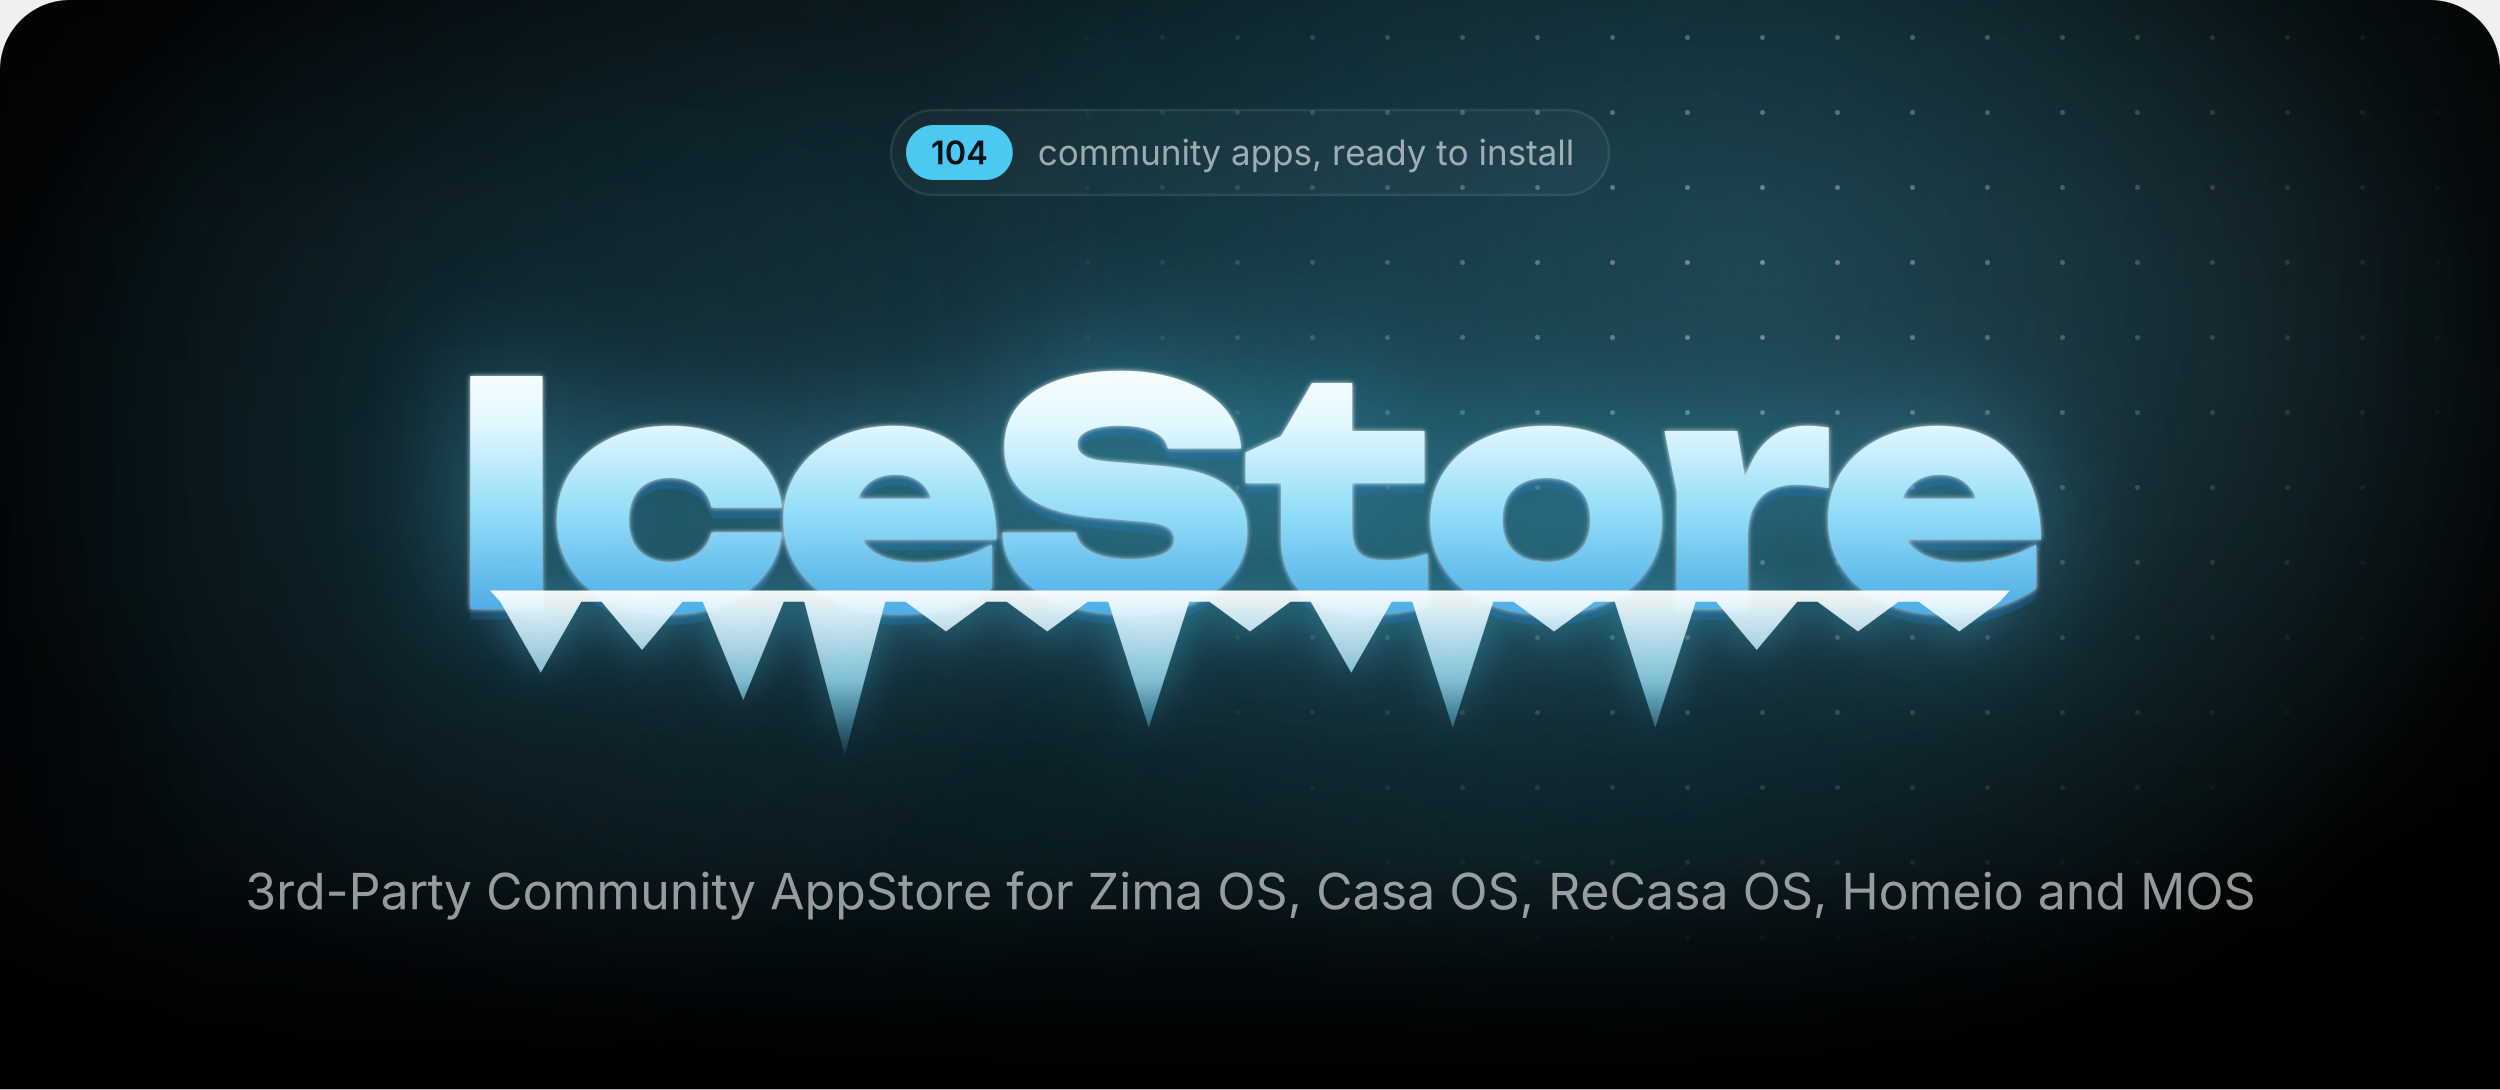
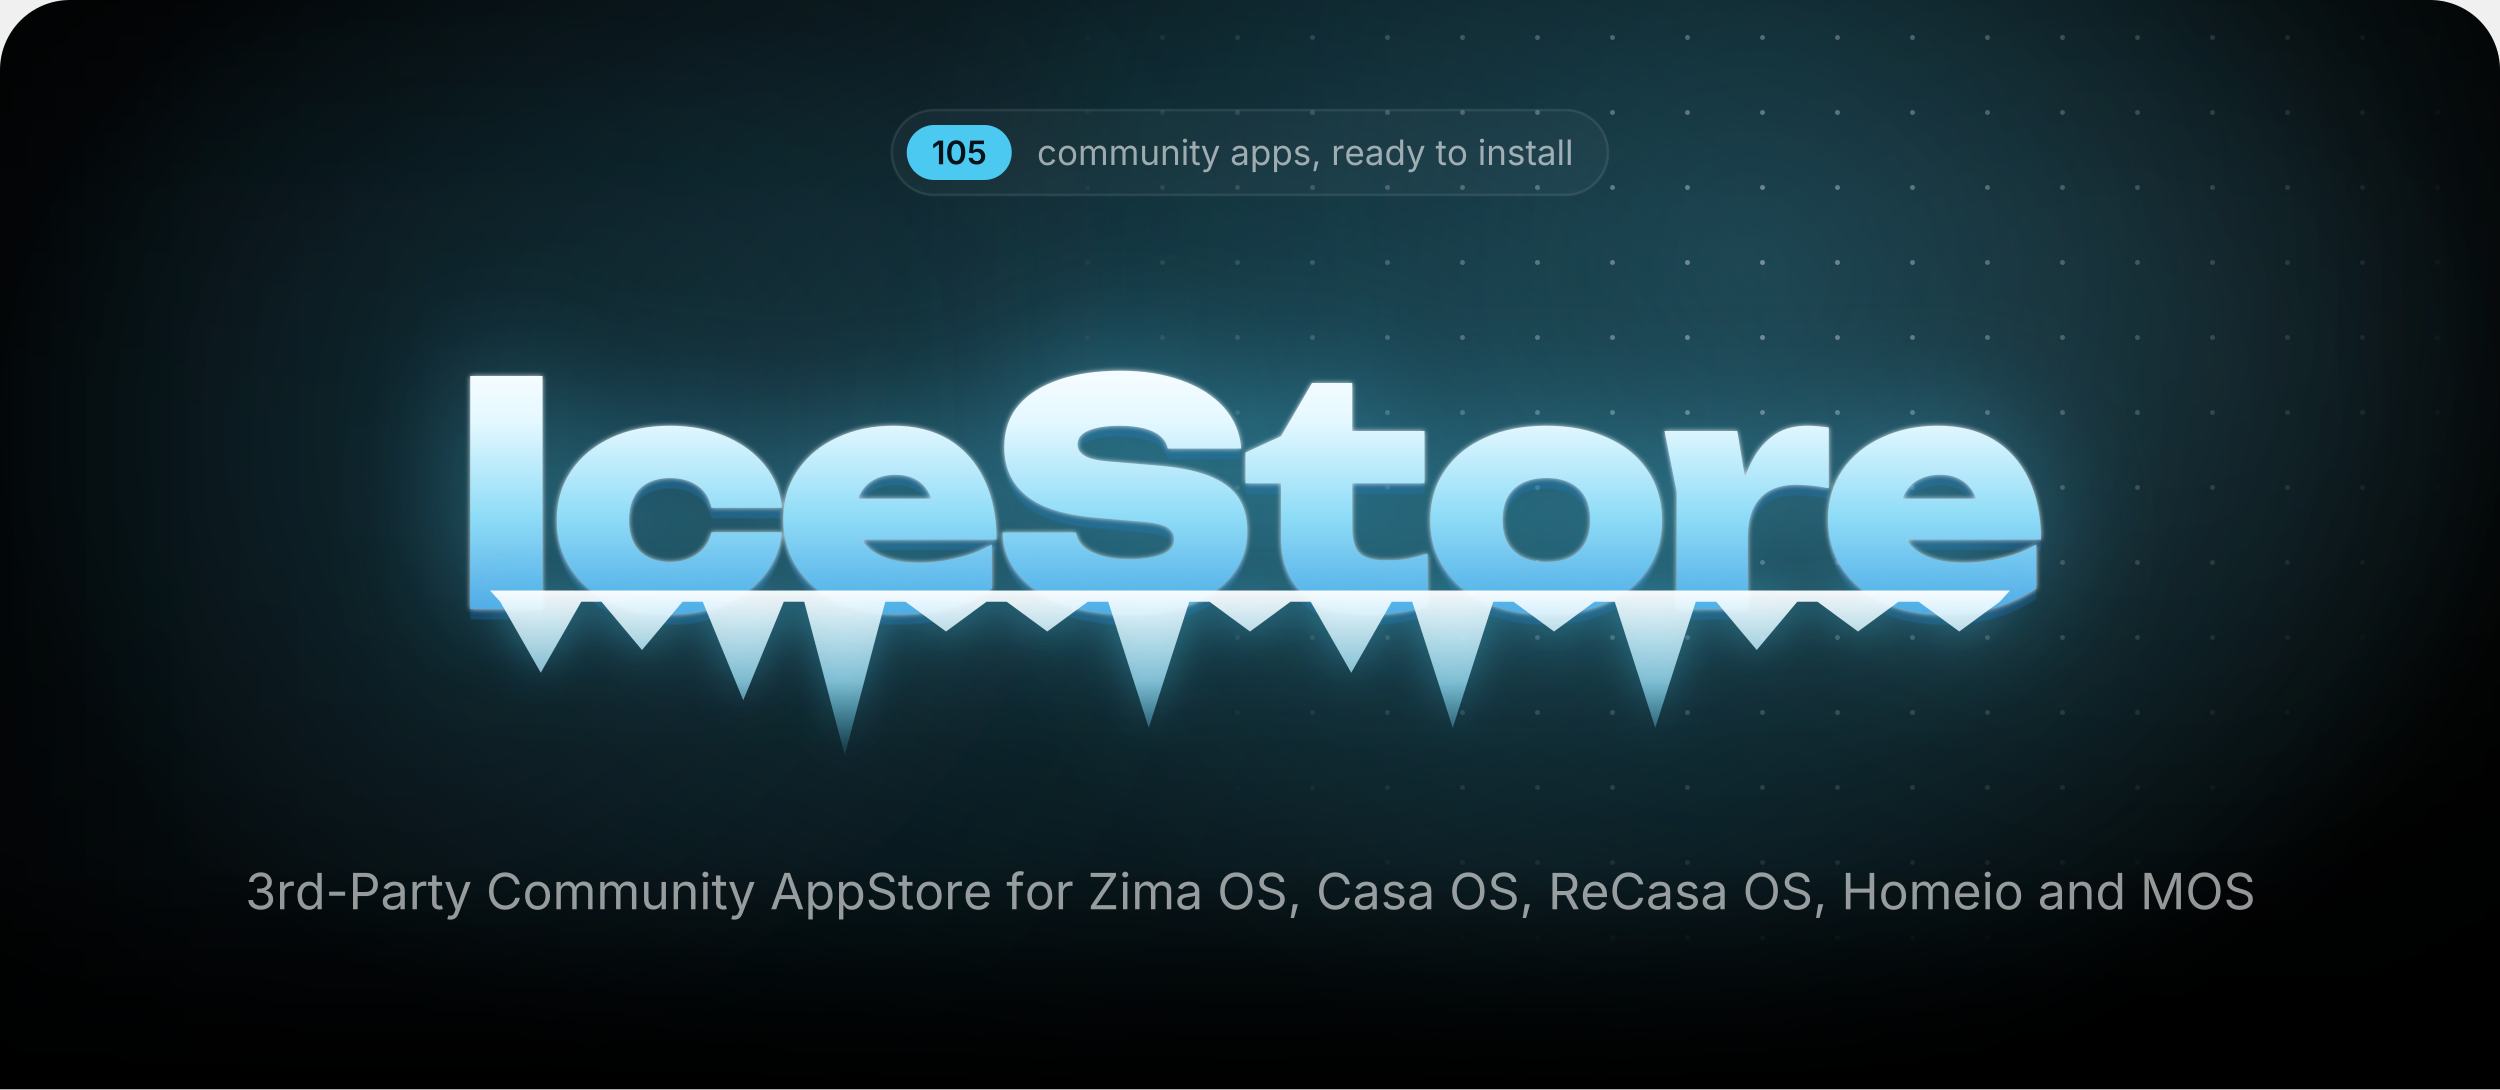
<svg xmlns="http://www.w3.org/2000/svg" width="1000" height="435.7" viewBox="0 0 1000 435.7">
  <style>.blob{transform-box:fill-box;transform-origin:center;animation:drift 22s ease-in-out infinite alternate}.blob+.blob{animation-duration:28s;animation-direction:alternate-reverse}@keyframes drift{to{transform:translate(180px,60px) scale(1.2)}}.spot{animation:spot 18s ease-in-out infinite alternate}@keyframes spot{to{transform:translate(-420px,40px)}}.gl{animation:gl 6s ease-in-out infinite}@keyframes gl{0%,35%{transform:translateX(0)}70%,100%{transform:translateX(1741px)}}.sp{transform-box:fill-box;transform-origin:center;opacity:0;animation:tw 3.2s ease-in-out infinite}@keyframes tw{0%,100%{opacity:0;transform:scale(.3) rotate(0)}50%{opacity:1;transform:scale(1) rotate(45deg)}}@media(prefers-reduced-motion:reduce){*{animation:none!important}}</style>
  <defs>
    <path id="semi.1342" d="M717 1490V0H452V1252H442L94 1002V1256L421 1490Z" />
    <path id="semi.1341" d="M675 -20Q495 -20 367 70Q239 161 171 332Q103 502 103 744Q103 986 172 1157Q240 1328 368 1419Q495 1510 675 1510Q856 1510 984 1419Q1112 1328 1180 1157Q1248 986 1248 744Q1248 502 1180 332Q1113 161 985 70Q857 -20 675 -20ZM676 204Q773 204 840 268Q908 331 944 452Q979 572 979 744Q979 917 944 1038Q908 1159 840 1223Q773 1287 676 1287Q578 1287 510 1223Q443 1159 408 1038Q372 917 372 744Q372 572 407 452Q442 331 510 268Q578 204 676 204Z" />
-     <path id="semi.1346" d="M107 277V490L740 1490H916V1186H809L380 509V497H1264V277ZM816 0V341L821 438V1490H1072V0Z" />
+     <path id="semi.1347" d="M618 -20Q472 -20 358 34Q243 89 176 185Q109 281 105 404H365Q368 343 403 296Q438 250 494 224Q550 197 618 197Q698 197 760 234Q821 270 856 334Q892 399 892 483Q892 568 856 634Q819 700 756 738Q692 775 610 775Q542 775 478 750Q413 724 375 683L133 722L211 1490H1073V1266H432L390 870H398Q440 919 516 950Q591 982 681 982Q782 982 868 946Q954 909 1018 842Q1081 776 1116 686Q1151 596 1151 489Q1151 341 1083 226Q1015 112 895 46Q775 -20 618 -20Z" />
    <path id="regular.586" d="M613 -24Q461 -24 346 48Q232 120 168 250Q104 380 104 552Q104 727 168 858Q232 988 346 1060Q461 1132 613 1132Q694 1132 766 1111Q838 1090 898 1050Q957 1011 1000 954Q1043 896 1066 823L893 774Q881 817 856 853Q831 889 796 916Q760 942 714 956Q668 971 613 971Q501 971 429 912Q357 854 322 759Q287 664 287 552Q287 442 322 348Q357 253 429 195Q501 137 613 137Q669 137 716 152Q763 167 800 194Q836 222 861 260Q886 298 898 343L1070 294Q1048 219 1004 160Q961 102 901 60Q841 19 768 -2Q695 -24 613 -24Z" />
    <path id="regular.790" d="M613 -24Q461 -24 346 48Q232 120 168 250Q104 380 104 552Q104 727 168 858Q232 988 346 1060Q461 1132 613 1132Q766 1132 881 1060Q996 988 1060 858Q1124 727 1124 552Q1124 380 1060 250Q996 120 881 48Q766 -24 613 -24ZM613 137Q726 137 799 195Q872 253 907 348Q942 442 942 552Q942 663 907 758Q872 854 799 912Q726 971 613 971Q501 971 429 912Q357 854 322 759Q287 664 287 552Q287 442 322 348Q357 253 429 195Q501 137 613 137Z" />
    <path id="regular.766" d="M158 0V1118H333L334 868H320Q343 959 392 1018Q442 1078 508 1108Q575 1138 647 1138Q769 1138 844 1063Q920 988 942 866H918Q938 950 991 1011Q1044 1072 1120 1105Q1195 1138 1284 1138Q1381 1138 1461 1096Q1541 1054 1588 969Q1636 884 1636 754V0H1456V749Q1456 870 1388 922Q1320 974 1230 974Q1155 974 1100 942Q1046 911 1016 856Q987 801 987 730V0H807V767Q807 860 745 917Q683 974 588 974Q523 974 466 944Q408 913 373 853Q338 793 338 704V0Z" />
    <path id="regular.915" d="M537 -14Q424 -14 338 32Q253 79 206 173Q158 267 158 408V1118H338V423Q338 294 406 221Q474 148 591 148Q671 148 734 183Q798 218 835 286Q872 353 872 448V1118H1053V0H879V271H903Q851 114 756 50Q660 -14 537 -14Z" />
    <path id="regular.773" d="M338 670V0H158V1118H331L332 847H307Q358 1002 452 1067Q547 1132 674 1132Q787 1132 872 1086Q957 1039 1004 946Q1052 852 1052 710V0H872V695Q872 824 804 897Q737 970 620 970Q540 970 476 935Q412 900 375 833Q338 766 338 670Z" />
    <path id="regular.689" d="M158 0V1118H338V0ZM249 1301Q198 1301 161 1336Q124 1371 124 1420Q124 1470 161 1504Q198 1539 249 1539Q301 1539 338 1504Q375 1470 375 1420Q375 1371 338 1336Q301 1301 249 1301Z" />
    <path id="regular.889" d="M598 1118V964H20V1118ZM188 1384H368V290Q368 215 398 180Q429 146 500 146Q517 146 544 150Q570 154 592 158L629 6Q601 -4 566 -9Q530 -14 495 -14Q350 -14 269 62Q188 139 188 276Z" />
    <path id="regular.998" d="M140 -405 186 -249 205 -254Q260 -268 305 -262Q350 -255 386 -217Q422 -179 449 -99L481 -6L54 1118H251L489 455Q527 351 553 249Q579 147 608 51H542Q571 147 598 250Q624 352 661 455L901 1118H1097L606 -167Q572 -256 524 -314Q477 -371 414 -398Q351 -426 272 -426Q224 -426 189 -419Q154 -412 140 -405Z" />
    <path id="regular.507" d="M471 -26Q365 -26 278 14Q192 54 141 131Q90 208 90 318Q90 414 128 474Q166 534 230 568Q293 603 370 620Q447 637 525 647Q625 660 688 667Q751 674 782 691Q812 708 812 749V755Q812 825 786 874Q760 922 708 948Q656 974 578 974Q498 974 441 949Q384 924 348 886Q313 849 295 810L122 867Q165 969 238 1026Q311 1084 399 1108Q487 1132 573 1132Q629 1132 700 1118Q772 1105 838 1065Q905 1025 948 946Q992 868 992 737V0H815V152H803Q784 113 742 72Q700 30 633 2Q566 -26 471 -26ZM502 133Q602 133 671 172Q740 211 776 274Q812 336 812 404V559Q801 546 764 536Q727 525 680 517Q632 509 588 504Q543 498 517 495Q452 487 396 468Q339 448 305 410Q271 373 271 309Q271 251 301 212Q331 173 383 153Q435 133 502 133Z" />
    <path id="regular.843" d="M158 -418V1118H332V939H352Q371 969 405 1014Q439 1060 503 1096Q567 1132 676 1132Q816 1132 922 1062Q1029 992 1090 862Q1150 733 1150 556Q1150 378 1090 248Q1030 118 924 47Q817 -24 677 -24Q571 -24 506 12Q441 49 406 96Q371 142 352 173H338V-418ZM650 137Q755 137 826 194Q896 250 932 346Q967 441 967 558Q967 674 932 768Q897 861 826 916Q756 971 650 971Q547 971 477 919Q407 867 372 774Q336 682 336 558Q336 434 372 339Q408 244 478 190Q549 137 650 137Z" />
    <path id="regular.871" d="M538 -24Q423 -24 334 10Q244 43 186 109Q128 175 108 271L279 312Q303 220 370 177Q436 134 536 134Q653 134 722 184Q792 234 792 303Q792 361 752 400Q711 438 628 457L442 501Q290 537 216 612Q142 688 142 806Q142 902 196 976Q250 1049 344 1090Q437 1132 556 1132Q671 1132 752 1098Q832 1063 882 1002Q933 942 958 863L795 821Q772 881 718 930Q665 979 557 979Q457 979 390 933Q324 887 324 817Q324 755 369 718Q414 680 512 657L681 617Q833 581 906 506Q979 430 979 315Q979 217 924 140Q868 64 768 20Q669 -24 538 -24Z" />
    <path id="regular.1501" d="M128 -359 216 208H422L266 -359Z" />
    <path id="regular.852" d="M158 0V1118H332V946H344Q375 1031 454 1082Q534 1134 634 1134Q654 1134 682 1133Q709 1132 725 1131V950Q717 952 685 956Q653 960 617 960Q537 960 474 926Q410 893 374 834Q338 776 338 700V0Z" />
    <path id="regular.614" d="M628 -24Q466 -24 348 48Q231 120 168 249Q104 378 104 550Q104 722 166 853Q228 984 342 1058Q455 1132 607 1132Q696 1132 782 1102Q869 1073 940 1008Q1010 942 1052 835Q1094 728 1094 573V498H226V650H997L913 594Q913 704 878 790Q844 875 776 924Q708 972 607 972Q506 972 434 922Q362 873 324 794Q286 714 286 623V522Q286 398 329 312Q372 225 450 180Q527 136 629 136Q695 136 749 155Q803 174 842 212Q881 251 902 308L1076 260Q1050 176 988 112Q926 48 834 12Q743 -24 628 -24Z" />
    <path id="regular.597" d="M577 -24Q438 -24 331 47Q224 118 164 248Q104 378 104 556Q104 733 164 862Q225 992 332 1062Q439 1132 578 1132Q687 1132 751 1096Q815 1060 850 1014Q884 969 902 939H916V1490H1096V0H922V173H902Q884 142 848 96Q813 49 748 12Q684 -24 577 -24ZM604 137Q706 137 776 190Q846 244 882 339Q918 434 918 558Q918 682 882 774Q847 867 777 919Q707 971 604 971Q498 971 428 916Q357 861 322 768Q287 674 287 558Q287 441 322 346Q358 250 429 194Q500 137 604 137Z" />
    <path id="regular.736" d="M338 1490V0H158V1490Z" />
    <path id="regular.1345" d="M635 -20Q489 -20 376 30Q263 80 196 169Q130 258 125 376H317Q323 305 366 254Q408 202 478 174Q547 147 632 147Q726 147 798 180Q871 212 913 271Q955 330 955 407Q955 488 914 550Q874 611 797 646Q720 681 609 681H488V846H609Q696 846 762 878Q829 909 866 966Q903 1023 903 1100Q903 1174 870 1229Q838 1284 778 1314Q718 1345 637 1345Q561 1345 494 1318Q428 1290 386 1239Q343 1188 340 1115H157Q161 1232 227 1321Q293 1410 402 1460Q510 1510 641 1510Q780 1510 880 1454Q981 1398 1035 1307Q1089 1216 1089 1110Q1089 984 1022 896Q956 808 842 774V762Q937 747 1004 698Q1072 649 1108 574Q1143 499 1143 405Q1143 283 1077 187Q1011 91 896 36Q781 -20 635 -20Z" />
    <path id="regular.1459" d="M798 719V553H144V719Z" />
    <path id="regular.375" d="M180 0V1490H690Q864 1490 976 1426Q1089 1363 1144 1256Q1198 1149 1198 1016Q1198 883 1144 775Q1089 667 977 603Q865 539 691 539H330V706H682Q800 706 872 746Q944 787 976 858Q1009 928 1009 1016Q1009 1104 976 1174Q944 1243 872 1283Q799 1323 680 1323H370V0Z" />
    <path id="regular.73" d="M783 -20Q592 -20 442 72Q293 165 208 336Q122 508 122 744Q122 981 208 1152Q293 1324 442 1417Q592 1510 783 1510Q896 1510 996 1477Q1097 1444 1177 1380Q1257 1317 1310 1226Q1364 1136 1384 1021H1194Q1178 1098 1140 1156Q1101 1214 1046 1254Q990 1294 923 1314Q856 1334 783 1334Q649 1334 541 1266Q433 1198 370 1066Q307 935 307 744Q307 554 370 422Q434 291 542 224Q650 156 783 156Q856 156 923 176Q990 197 1046 236Q1101 276 1140 334Q1178 393 1194 469H1384Q1365 355 1312 265Q1258 175 1178 111Q1098 47 998 14Q897 -20 783 -20Z" />
    <path id="regular.2" d="M52 0 593 1490H813L1361 0H1161L845 884Q816 966 778 1088Q739 1211 684 1401H720Q666 1209 626 1084Q587 960 561 884L254 0ZM324 416V582H1089V416Z" />
    <path id="regular.397" d="M657 -26Q496 -26 378 26Q259 78 192 172Q125 265 116 390H311Q319 306 368 252Q417 197 494 170Q570 144 657 144Q758 144 838 177Q919 210 966 270Q1013 330 1013 409Q1013 481 972 526Q932 571 865 600Q798 629 718 651L538 702Q358 753 258 848Q158 943 158 1091Q158 1217 226 1312Q294 1406 410 1458Q526 1510 670 1510Q817 1510 930 1458Q1043 1406 1108 1316Q1174 1227 1178 1114H992Q979 1223 888 1282Q797 1342 664 1342Q568 1342 496 1310Q423 1279 383 1224Q343 1170 343 1100Q343 1022 392 974Q440 927 506 900Q573 874 627 859L776 818Q836 802 908 774Q981 746 1047 700Q1113 653 1156 582Q1198 510 1198 406Q1198 284 1134 186Q1071 88 950 31Q829 -26 657 -26Z" />
    <path id="regular.647" d="M678 1118V964H20V1118ZM240 0V1267Q240 1364 286 1429Q331 1494 404 1527Q477 1560 558 1560Q622 1560 664 1550Q706 1539 726 1530L676 1376Q662 1381 640 1387Q617 1393 579 1393Q496 1393 458 1350Q420 1308 420 1227V0Z" />
    <path id="regular.496" d="M130 0V134L796 1125Q841 1192 892 1260Q943 1327 994 1393L1015 1331Q923 1325 830 1324Q737 1322 645 1322H122V1490H1158V1354L502 379Q454 308 400 237Q347 166 294 97L273 159Q365 165 456 166Q548 168 640 168H1166V0Z" />
    <path id="regular.321" d="M784 -20Q593 -20 444 72Q294 165 208 336Q122 508 122 744Q122 981 208 1152Q294 1324 444 1417Q593 1510 784 1510Q975 1510 1124 1417Q1273 1324 1358 1152Q1444 981 1444 744Q1444 508 1358 336Q1273 165 1124 72Q975 -20 784 -20ZM784 156Q917 156 1024 224Q1132 291 1196 422Q1259 554 1259 744Q1259 936 1196 1068Q1132 1199 1024 1266Q917 1334 784 1334Q650 1334 542 1266Q434 1198 370 1066Q307 935 307 744Q307 554 370 423Q434 292 542 224Q650 156 784 156Z" />
    <path id="regular.384" d="M180 0V1490H690Q864 1490 976 1430Q1089 1371 1144 1267Q1198 1163 1198 1030Q1198 897 1144 795Q1089 693 977 636Q865 578 691 578H286V747H682Q800 747 872 782Q943 816 976 880Q1009 943 1009 1030Q1009 1119 976 1184Q943 1250 871 1286Q799 1323 680 1323H370V0ZM1036 0 676 671H890L1256 0Z" />
    <path id="regular.161" d="M180 0V1490H370V846H1152V1490H1342V0H1152V678H370V0Z" />
    <path id="regular.292" d="M180 0V1490H450L817 550Q830 517 846 468Q863 418 882 360Q900 302 917 244Q934 187 947 138H905Q919 184 936 240Q953 297 972 356Q990 414 1007 465Q1024 516 1037 550L1399 1490H1670V0H1483V851Q1483 897 1484 956Q1484 1015 1486 1080Q1487 1145 1488 1212Q1490 1279 1491 1342H1507Q1486 1273 1462 1202Q1439 1130 1416 1064Q1394 997 1374 942Q1354 887 1340 851L1007 0H842L504 851Q490 886 471 940Q452 993 430 1058Q407 1124 383 1196Q359 1269 334 1342H352Q354 1286 356 1221Q357 1156 358 1090Q359 1023 360 962Q361 900 361 851V0Z" />
    <radialGradient id="glow">
      <stop stop-color="#4cc9f0" stop-opacity=".28" />
      <stop offset="1" stop-color="#4cc9f0" stop-opacity="0" />
    </radialGradient>
    <radialGradient id="cur">
      <stop stop-color="#4cc9f0" stop-opacity=".2" />
      <stop offset=".65" stop-color="#4cc9f0" stop-opacity="0" />
    </radialGradient>
    <radialGradient id="spot">
      <stop stop-color="#fff" />
      <stop offset="1" stop-color="#000" />
    </radialGradient>
    <pattern id="dots" width="30" height="30" patternUnits="userSpaceOnUse">
      <circle cx="15" cy="15" r="1" fill="#fff" fill-opacity=".4" />
    </pattern>
    <mask id="dm">
      <circle class="spot" cx="700" cy="110" r="300" fill="url(#spot)" />
    </mask>
    <linearGradient id="fade" x2="0" y2="1">
      <stop offset="0.793" stop-color="#fff" />
      <stop offset="1" stop-color="#000" />
    </linearGradient>
    <mask id="bf">
      <rect width="1000" height="435.7" fill="url(#fade)" />
    </mask>
    <filter id="blur" filterUnits="userSpaceOnUse" x="-500" y="-500" width="2000" height="1500">
      <feGaussianBlur stdDeviation="90" />
    </filter>
    <linearGradient id="ice" gradientUnits="userSpaceOnUse" x1="0" y1="138" x2="0" y2="256">
      <stop stop-color="#fff" />
      <stop offset=".26" stop-color="#e4f8ff" />
      <stop offset=".58" stop-color="#8fdcf7" />
      <stop offset="1" stop-color="#3d9be0" />
    </linearGradient>
    <linearGradient id="ig" x2="0" y2="1">
      <stop stop-color="#fff" stop-opacity=".95" />
      <stop offset=".55" stop-color="#9fe3fa" stop-opacity=".75" />
      <stop offset="1" stop-color="#4cc9f0" stop-opacity=".1" />
    </linearGradient>
    <linearGradient id="gl">
      <stop stop-color="#fff" stop-opacity="0" />
      <stop offset=".5" stop-color="#fff" stop-opacity=".95" />
      <stop offset="1" stop-color="#fff" stop-opacity="0" />
    </linearGradient>
    <clipPath id="wc">
      <path d="M188.1 150.4H217V243.6H188.1ZM312.8 212.9Q311.8 222.7 305.7 230.1Q299.7 237.5 289.9 241.6Q280.1 245.7 268 245.7Q254.7 245.7 244.4 241Q234.2 236.3 228.5 227.7Q222.7 219.1 222.7 208.1Q222.7 196.8 228.5 188.3Q234.2 179.9 244.4 175.1Q254.7 170.3 268 170.3Q280.1 170.3 289.9 174.4Q299.7 178.5 305.7 185.8Q311.8 193.2 312.8 203.1H284.6Q283.4 197.3 278.9 194.2Q274.4 191.2 268 191.2Q263 191.2 259.3 193.1Q255.5 195 253.6 198.8Q251.6 202.6 251.6 208.1Q251.6 213.5 253.6 217.3Q255.5 221 259.3 222.9Q263 224.8 268 224.8Q274.4 224.8 278.9 221.6Q283.4 218.3 284.6 212.9ZM359 245.7Q345.9 245.7 335.6 241Q325.2 236.3 319.3 227.7Q313.3 219.1 313.3 207.7Q313.3 196.5 319.1 188.1Q324.9 179.6 334.9 175Q344.9 170.3 357.3 170.3Q370.3 170.3 379.5 175.8Q388.7 181.4 393.6 191.6Q398.6 201.9 398.6 215.8H336.6V199.5H382.2L373.8 205.1Q373.3 200.2 371.3 196.8Q369.4 193.4 366.1 191.7Q362.8 189.9 358.3 189.9Q353.2 189.9 349.6 191.9Q346 193.9 344.1 197.5Q342.1 201 342.1 205.5Q342.1 211.8 344.9 216.2Q347.7 220.5 353.4 222.8Q359.2 225.1 367.6 225.1Q375.3 225.1 382.9 223.2Q390.5 221.4 396.7 217.8V235.4Q389.1 240.4 379.7 243.1Q370.3 245.7 359 245.7ZM401 213H430.4Q430.9 216.3 433.5 218.7Q436.2 221.1 440.8 222.4Q445.4 223.7 451.6 223.7Q460.2 223.7 465 221.7Q469.7 219.8 469.7 215.7Q469.7 212.8 467 211Q464.3 209.2 456.2 208.6L439.8 207.2Q419.7 205.7 410.7 198.4Q401.7 191.2 401.7 178.9Q401.7 168.8 407.5 162Q413.3 155.3 423.8 151.8Q434.2 148.3 448.4 148.3Q462 148.3 472.7 152.2Q483.3 156 489.6 163Q495.8 170.1 496.5 179.4H467.1Q466.6 176.6 464.3 174.6Q462 172.5 457.8 171.4Q453.6 170.3 447.8 170.3Q440.1 170.3 435.5 172.2Q431 174 431 177.8Q431 180.5 433.7 182.2Q436.3 184 443.5 184.6L461.5 186.1Q475 187.1 483.2 190.2Q491.5 193.4 495.2 198.8Q498.9 204.2 498.9 212.4Q498.9 222.4 493 229.9Q487 237.4 476.3 241.6Q465.5 245.7 451.1 245.7Q436.3 245.7 425.1 241.6Q414 237.5 407.6 230.1Q401.3 222.7 401 213ZM498.2 193.3V181L512.4 174.5L524.8 153.2H540.9V172.4H569.8V193.3H540.9V211.1Q540.9 218.3 543.7 221.2Q546.5 224.2 554.7 224.2Q559.8 224.2 563.8 223.4Q567.8 222.6 571 221.4V242.4Q567 243.6 560.9 244.7Q554.9 245.7 548.1 245.7Q536 245.7 528.1 242Q520.2 238.3 516.3 231.3Q512.4 224.4 512.4 214.9V193.3ZM618.5 245.7Q604.7 245.7 594.2 241Q583.8 236.3 578 227.8Q572.1 219.3 572.1 208.1Q572.1 196.6 578 188.1Q583.8 179.6 594.2 175Q604.7 170.3 618.6 170.3Q632.4 170.3 642.8 175Q653.3 179.6 659 188.1Q664.8 196.6 664.8 208.1Q664.8 219.3 659 227.8Q653.3 236.3 642.8 241Q632.4 245.7 618.5 245.7ZM618.6 224.8Q624.2 224.8 628.1 222.9Q632 220.9 634.1 217.1Q636.1 213.3 636.1 208.1Q636.1 202.7 634.1 198.9Q632 195.2 628.1 193.2Q624.2 191.2 618.6 191.2Q613 191.2 609 193.2Q605.1 195.2 603 198.9Q601 202.7 601 208Q601 213.3 603 217.1Q605.1 220.9 609 222.9Q613 224.8 618.6 224.8ZM665.8 172.4H694.9L699.1 197.6V243.6H670.7V196.8ZM731.5 171V195.3Q727.6 194.5 724.3 194.2Q721 193.9 718.2 193.9Q713.1 193.9 708.8 195.8Q704.4 197.8 701.8 202.4Q699.1 207.1 699.1 215.3L693.9 208.8Q695 201.1 696.9 194.2Q698.9 187.3 702.2 181.9Q705.6 176.5 710.6 173.4Q715.6 170.3 723 170.3Q725 170.3 727.1 170.5Q729.2 170.7 731.5 171ZM776.9 245.7Q763.7 245.7 753.4 241Q743.1 236.3 737.1 227.7Q731.2 219.1 731.2 207.7Q731.2 196.5 736.9 188.1Q742.7 179.6 752.7 175Q762.7 170.3 775.1 170.3Q788.2 170.3 797.4 175.8Q806.6 181.4 811.5 191.6Q816.4 201.9 816.4 215.8H754.4V199.5H800L791.7 205.1Q791.2 200.2 789.2 196.8Q787.2 193.4 783.9 191.7Q780.6 189.9 776.1 189.9Q771 189.9 767.4 191.9Q763.8 193.9 761.9 197.5Q760 201 760 205.5Q760 211.8 762.8 216.2Q765.6 220.5 771.3 222.8Q777 225.1 785.5 225.1Q793.2 225.1 800.7 223.2Q808.3 221.4 814.5 217.8V235.4Q807 240.4 797.6 243.1Q788.2 245.7 776.9 245.7Z" />
    </clipPath>
    <filter id="frost" x="-20%" y="-60%" width="140%" height="220%" color-interpolation-filters="sRGB">
      <feGaussianBlur in="SourceAlpha" stdDeviation="1" result="a" />
      <feFlood flood-color="#fff" flood-opacity=".85" />
      <feComposite in2="a" operator="in" result="s1" />
      <feGaussianBlur in="SourceAlpha" stdDeviation="25.2" result="b" />
      <feFlood flood-color="#4cc9f0" flood-opacity=".5" />
      <feComposite in2="b" operator="in" result="s2" />
      <feOffset in="SourceAlpha" dy="4.2" result="c" />
      <feFlood flood-color="#125696" flood-opacity=".4" />
      <feComposite in2="c" operator="in" result="s3" />
      <feMerge>
        <feMergeNode in="s3" />
        <feMergeNode in="s2" />
        <feMergeNode in="s1" />
        <feMergeNode in="SourceGraphic" />
      </feMerge>
    </filter>
    <filter id="drip" x="-10%" y="-60%" width="120%" height="220%">
      <feGaussianBlur in="SourceAlpha" stdDeviation="8.4" result="b" />
      <feFlood flood-color="#4cc9f0" flood-opacity=".45" />
      <feComposite in2="b" operator="in" />
      <feMerge>
        <feMergeNode />
        <feMergeNode in="SourceGraphic" />
      </feMerge>
    </filter>
    <clipPath id="pg">
      <path d="M0,28 A28,28 0 0 1 28,0 H972 A28,28 0 0 1 1000,28 V435.7 A0,0 0 0 1 1000,435.7 H0 A0,0 0 0 1 0,435.7 Z" />
    </clipPath>
  </defs>
  <g clip-path="url(#pg)">
    <rect x="0" y="0" width="1000" height="435.7" rx="0" fill="#000" />
    <g mask="url(#bf)">
      <ellipse cx="500" cy="170" rx="500" ry="310" fill="url(#glow)" />
      <circle class="blob" cx="140" cy="140" r="260" fill="#4cc9f0" fill-opacity=".1" filter="url(#blur)" />
      <circle class="blob" cx="900" cy="40" r="220" fill="#a5e8ff" fill-opacity=".08" filter="url(#blur)" />
      <circle class="spot" cx="700" cy="110" r="520" fill="url(#cur)" />
      <rect width="1000" height="435.7" fill="url(#dots)" mask="url(#dm)" />
    </g>
-     <rect x="356.4" y="44" width="287.2" height="34" rx="17" fill="rgba(255,255,255,.035)" stroke="rgba(255,255,255,.09)" />
-     <rect x="362.4" y="50" width="42.7" height="22" rx="11" fill="#4cc9f0" />
-     <g fill="#031219" transform="translate(372.4,65.7) scale(0.00635,-0.00635)">
+     <rect x="356.7" y="44" width="286.5" height="34" rx="17" fill="rgba(255,255,255,.035)" stroke="rgba(255,255,255,.09)" />
+     <rect x="362.7" y="50" width="42" height="22" rx="11" fill="#4cc9f0" />
+     <g fill="#031219" transform="translate(372.7,65.7) scale(0.00635,-0.00635)">
      <use href="#semi.1342" x="0" />
      <use href="#semi.1341" x="866" />
-       <use href="#semi.1346" x="2217" />
-     </g>
-     <g fill="rgba(255,255,255,.58)" transform="translate(415.1,66) scale(0.00684,-0.00684)">
+       <use href="#semi.1347" x="2217" />
+     </g>
+     <g fill="rgba(255,255,255,.58)" transform="translate(414.8,66) scale(0.00684,-0.00684)">
      <use href="#regular.586" x="0" />
      <use href="#regular.790" x="1170" />
      <use href="#regular.766" x="2398" />
      <use href="#regular.766" x="4192" />
      <use href="#regular.915" x="5986" />
      <use href="#regular.773" x="7197" />
      <use href="#regular.689" x="8407" />
      <use href="#regular.889" x="8903" />
      <use href="#regular.998" x="9573" />
      <use href="#regular.507" x="11300" />
      <use href="#regular.843" x="12450" />
      <use href="#regular.843" x="13704" />
      <use href="#regular.871" x="14958" />
      <use href="#regular.1501" x="16039" />
      <use href="#regular.852" x="17205" />
      <use href="#regular.614" x="17976" />
      <use href="#regular.507" x="19170" />
      <use href="#regular.597" x="20320" />
      <use href="#regular.998" x="21574" />
      <use href="#regular.889" x="23301" />
      <use href="#regular.790" x="23971" />
      <use href="#regular.689" x="25775" />
      <use href="#regular.773" x="26271" />
      <use href="#regular.871" x="27481" />
      <use href="#regular.889" x="28562" />
      <use href="#regular.507" x="29232" />
      <use href="#regular.736" x="30382" />
      <use href="#regular.736" x="30878" />
    </g>
    <g filter="url(#frost)">
      <path fill="url(#ice)" d="M188.1 150.4H217V243.6H188.1ZM312.8 212.9Q311.8 222.7 305.7 230.1Q299.7 237.5 289.9 241.6Q280.1 245.7 268 245.7Q254.7 245.7 244.4 241Q234.2 236.3 228.5 227.7Q222.7 219.1 222.7 208.1Q222.7 196.8 228.5 188.3Q234.2 179.9 244.4 175.1Q254.7 170.3 268 170.3Q280.1 170.3 289.9 174.4Q299.7 178.5 305.7 185.8Q311.8 193.2 312.8 203.1H284.6Q283.4 197.3 278.9 194.2Q274.4 191.2 268 191.2Q263 191.2 259.3 193.1Q255.5 195 253.6 198.8Q251.6 202.6 251.6 208.1Q251.6 213.5 253.6 217.3Q255.5 221 259.3 222.9Q263 224.8 268 224.8Q274.4 224.8 278.9 221.6Q283.4 218.3 284.6 212.9ZM359 245.7Q345.9 245.7 335.6 241Q325.2 236.3 319.3 227.7Q313.3 219.1 313.3 207.7Q313.3 196.5 319.1 188.1Q324.9 179.6 334.9 175Q344.9 170.3 357.3 170.3Q370.3 170.3 379.5 175.8Q388.7 181.4 393.6 191.6Q398.6 201.9 398.6 215.8H336.6V199.5H382.2L373.8 205.1Q373.3 200.2 371.3 196.8Q369.4 193.4 366.1 191.7Q362.8 189.9 358.3 189.9Q353.2 189.9 349.6 191.9Q346 193.9 344.1 197.5Q342.1 201 342.1 205.5Q342.1 211.8 344.9 216.2Q347.7 220.5 353.4 222.8Q359.2 225.1 367.6 225.1Q375.3 225.1 382.9 223.2Q390.5 221.4 396.7 217.8V235.4Q389.1 240.4 379.7 243.1Q370.3 245.7 359 245.7ZM401 213H430.4Q430.9 216.3 433.5 218.7Q436.2 221.1 440.8 222.4Q445.4 223.7 451.6 223.7Q460.2 223.7 465 221.7Q469.7 219.8 469.7 215.7Q469.7 212.8 467 211Q464.3 209.2 456.2 208.6L439.8 207.2Q419.7 205.7 410.7 198.4Q401.7 191.2 401.7 178.9Q401.7 168.8 407.5 162Q413.3 155.3 423.8 151.8Q434.2 148.3 448.4 148.3Q462 148.3 472.7 152.2Q483.3 156 489.6 163Q495.8 170.1 496.5 179.4H467.1Q466.6 176.6 464.3 174.6Q462 172.5 457.8 171.4Q453.6 170.3 447.8 170.3Q440.1 170.3 435.5 172.2Q431 174 431 177.8Q431 180.5 433.7 182.2Q436.3 184 443.5 184.6L461.5 186.1Q475 187.1 483.2 190.2Q491.5 193.4 495.2 198.8Q498.9 204.2 498.9 212.4Q498.9 222.4 493 229.9Q487 237.4 476.3 241.6Q465.5 245.7 451.1 245.7Q436.3 245.7 425.1 241.6Q414 237.5 407.6 230.1Q401.3 222.7 401 213ZM498.2 193.3V181L512.4 174.5L524.8 153.2H540.9V172.4H569.8V193.3H540.9V211.1Q540.9 218.3 543.7 221.2Q546.5 224.2 554.7 224.2Q559.8 224.2 563.8 223.4Q567.8 222.6 571 221.4V242.4Q567 243.6 560.9 244.7Q554.9 245.7 548.1 245.7Q536 245.7 528.1 242Q520.2 238.3 516.3 231.3Q512.4 224.4 512.4 214.9V193.3ZM618.5 245.7Q604.7 245.7 594.2 241Q583.8 236.3 578 227.8Q572.1 219.3 572.1 208.1Q572.1 196.6 578 188.1Q583.8 179.6 594.2 175Q604.7 170.3 618.6 170.3Q632.4 170.3 642.8 175Q653.3 179.6 659 188.1Q664.8 196.6 664.8 208.1Q664.8 219.3 659 227.8Q653.3 236.3 642.8 241Q632.4 245.7 618.5 245.7ZM618.6 224.8Q624.2 224.8 628.1 222.9Q632 220.9 634.1 217.1Q636.1 213.3 636.1 208.1Q636.1 202.7 634.1 198.9Q632 195.2 628.1 193.2Q624.2 191.2 618.6 191.2Q613 191.2 609 193.2Q605.1 195.2 603 198.9Q601 202.7 601 208Q601 213.3 603 217.1Q605.1 220.9 609 222.9Q613 224.8 618.6 224.8ZM665.8 172.4H694.9L699.1 197.6V243.6H670.7V196.8ZM731.5 171V195.3Q727.6 194.5 724.3 194.2Q721 193.9 718.2 193.9Q713.1 193.9 708.8 195.8Q704.4 197.8 701.8 202.4Q699.1 207.1 699.1 215.3L693.9 208.8Q695 201.1 696.9 194.2Q698.9 187.3 702.2 181.9Q705.6 176.5 710.6 173.4Q715.6 170.3 723 170.3Q725 170.3 727.1 170.5Q729.2 170.7 731.5 171ZM776.9 245.7Q763.7 245.7 753.4 241Q743.1 236.3 737.1 227.7Q731.2 219.1 731.2 207.7Q731.2 196.5 736.9 188.1Q742.7 179.6 752.7 175Q762.7 170.3 775.1 170.3Q788.2 170.3 797.4 175.8Q806.6 181.4 811.5 191.6Q816.4 201.9 816.4 215.8H754.4V199.5H800L791.7 205.1Q791.2 200.2 789.2 196.8Q787.2 193.4 783.9 191.7Q780.6 189.9 776.1 189.9Q771 189.9 767.4 191.9Q763.8 193.9 761.9 197.5Q760 201 760 205.5Q760 211.8 762.8 216.2Q765.6 220.5 771.3 222.8Q777 225.1 785.5 225.1Q793.2 225.1 800.7 223.2Q808.3 221.4 814.5 217.8V235.4Q807 240.4 797.6 243.1Q788.2 245.7 776.9 245.7Z" />
    </g>
    <g clip-path="url(#wc)">
      <g class="gl">
        <g transform="translate(52.8,0) skewX(-15)">
          <rect x="-518.9" y="118" width="399.4" height="158" rx="0" fill="url(#gl)" />
        </g>
      </g>
    </g>
    <polygon points="196,236.2 200.1,240.7 216.3,269.1 232.5,240.7 240.6,240.7 256.8,260 273,240.7 281.1,240.7 297.3,280.1 313.5,240.7 321.7,240.7 337.9,302.1 354.1,240.7 362.2,240.7 378.4,252.6 394.6,240.7 402.7,240.7 418.9,252.6 435.1,240.7 443.3,240.7 459.5,291.1 475.7,240.7 483.8,240.7 500,252.6 516.2,240.7 524.3,240.7 540.5,269.1 556.7,240.7 564.9,240.7 581.1,291.1 597.3,240.7 605.4,240.7 621.6,252.6 637.8,240.7 645.9,240.7 662.1,291.1 678.3,240.7 686.5,240.7 702.7,260 718.9,240.7 727,240.7 743.2,252.6 759.4,240.7 767.5,240.7 783.7,252.6 799.9,240.7 804,236.2" fill="url(#ig)" filter="url(#drip)" />
    <polygon class="sp" style="animation-delay:0s" fill="#fff" points="171.4,123.8 173.3,132.5 181.9,134.4 173.3,136.3 171.4,145 169.5,136.3 160.8,134.4 169.5,132.5" />
    <polygon class="sp" style="animation-delay:0.9s" fill="#fff" points="337.8,114.4 339.7,123.1 348.3,125 339.7,126.9 337.8,135.5 335.9,126.9 327.2,125 335.9,123.1" />
    <polygon class="sp" style="animation-delay:1.7s" fill="#fff" points="491.4,109.7 493.3,118.3 501.9,120.2 493.3,122.1 491.4,130.8 489.5,122.1 480.8,120.2 489.5,118.3" />
    <polygon class="sp" style="animation-delay:0.4s" fill="#fff" points="651.4,119.1 653.3,127.8 661.9,129.7 653.3,131.6 651.4,140.2 649.5,131.6 640.8,129.7 649.5,127.8" />
    <polygon class="sp" style="animation-delay:2.2s" fill="#fff" points="824.2,126.2 826.1,134.9 834.7,136.8 826.1,138.7 824.2,147.3 822.3,138.7 813.6,136.8 822.3,134.9" />
    <polygon class="sp" style="animation-delay:1.3s" fill="#fff" points="574.6,277.3 576.5,285.9 585.1,287.8 576.5,289.7 574.6,298.4 572.7,289.7 564,287.8 572.7,285.9" />
    <g fill="rgba(255,255,255,.58)" transform="translate(98.1,363.7) scale(0.00977,-0.00977)">
      <use href="#regular.1345" x="0" />
      <use href="#regular.852" x="1265" />
      <use href="#regular.597" x="2036" />
      <use href="#regular.1459" x="3290" />
      <use href="#regular.375" x="4232" />
      <use href="#regular.507" x="5540" />
      <use href="#regular.852" x="6690" />
      <use href="#regular.889" x="7461" />
      <use href="#regular.998" x="8131" />
      <use href="#regular.73" x="9858" />
      <use href="#regular.790" x="11354" />
      <use href="#regular.766" x="12582" />
      <use href="#regular.766" x="14376" />
      <use href="#regular.915" x="16170" />
      <use href="#regular.773" x="17381" />
      <use href="#regular.689" x="18591" />
      <use href="#regular.889" x="19087" />
      <use href="#regular.998" x="19757" />
      <use href="#regular.2" x="21484" />
      <use href="#regular.843" x="22897" />
      <use href="#regular.843" x="24151" />
      <use href="#regular.397" x="25405" />
      <use href="#regular.889" x="26719" />
      <use href="#regular.790" x="27389" />
      <use href="#regular.852" x="28617" />
      <use href="#regular.614" x="29388" />
      <use href="#regular.647" x="31158" />
      <use href="#regular.790" x="31916" />
      <use href="#regular.852" x="33144" />
      <use href="#regular.496" x="34491" />
      <use href="#regular.689" x="35779" />
      <use href="#regular.766" x="36275" />
      <use href="#regular.507" x="38069" />
      <use href="#regular.321" x="39795" />
      <use href="#regular.397" x="41361" />
      <use href="#regular.1501" x="42675" />
      <use href="#regular.73" x="43841" />
      <use href="#regular.507" x="45337" />
      <use href="#regular.871" x="46487" />
      <use href="#regular.507" x="47568" />
      <use href="#regular.321" x="49294" />
      <use href="#regular.397" x="50860" />
      <use href="#regular.1501" x="52174" />
      <use href="#regular.384" x="53340" />
      <use href="#regular.614" x="54658" />
      <use href="#regular.73" x="55852" />
      <use href="#regular.507" x="57348" />
      <use href="#regular.871" x="58498" />
      <use href="#regular.507" x="59579" />
      <use href="#regular.321" x="61305" />
      <use href="#regular.397" x="62871" />
      <use href="#regular.1501" x="64185" />
      <use href="#regular.161" x="65351" />
      <use href="#regular.790" x="66873" />
      <use href="#regular.766" x="68101" />
      <use href="#regular.614" x="69895" />
      <use href="#regular.689" x="71089" />
      <use href="#regular.790" x="71585" />
      <use href="#regular.507" x="73389" />
      <use href="#regular.773" x="74539" />
      <use href="#regular.597" x="75749" />
      <use href="#regular.292" x="77579" />
      <use href="#regular.321" x="79429" />
      <use href="#regular.397" x="80995" />
    </g>
  </g>
</svg>
